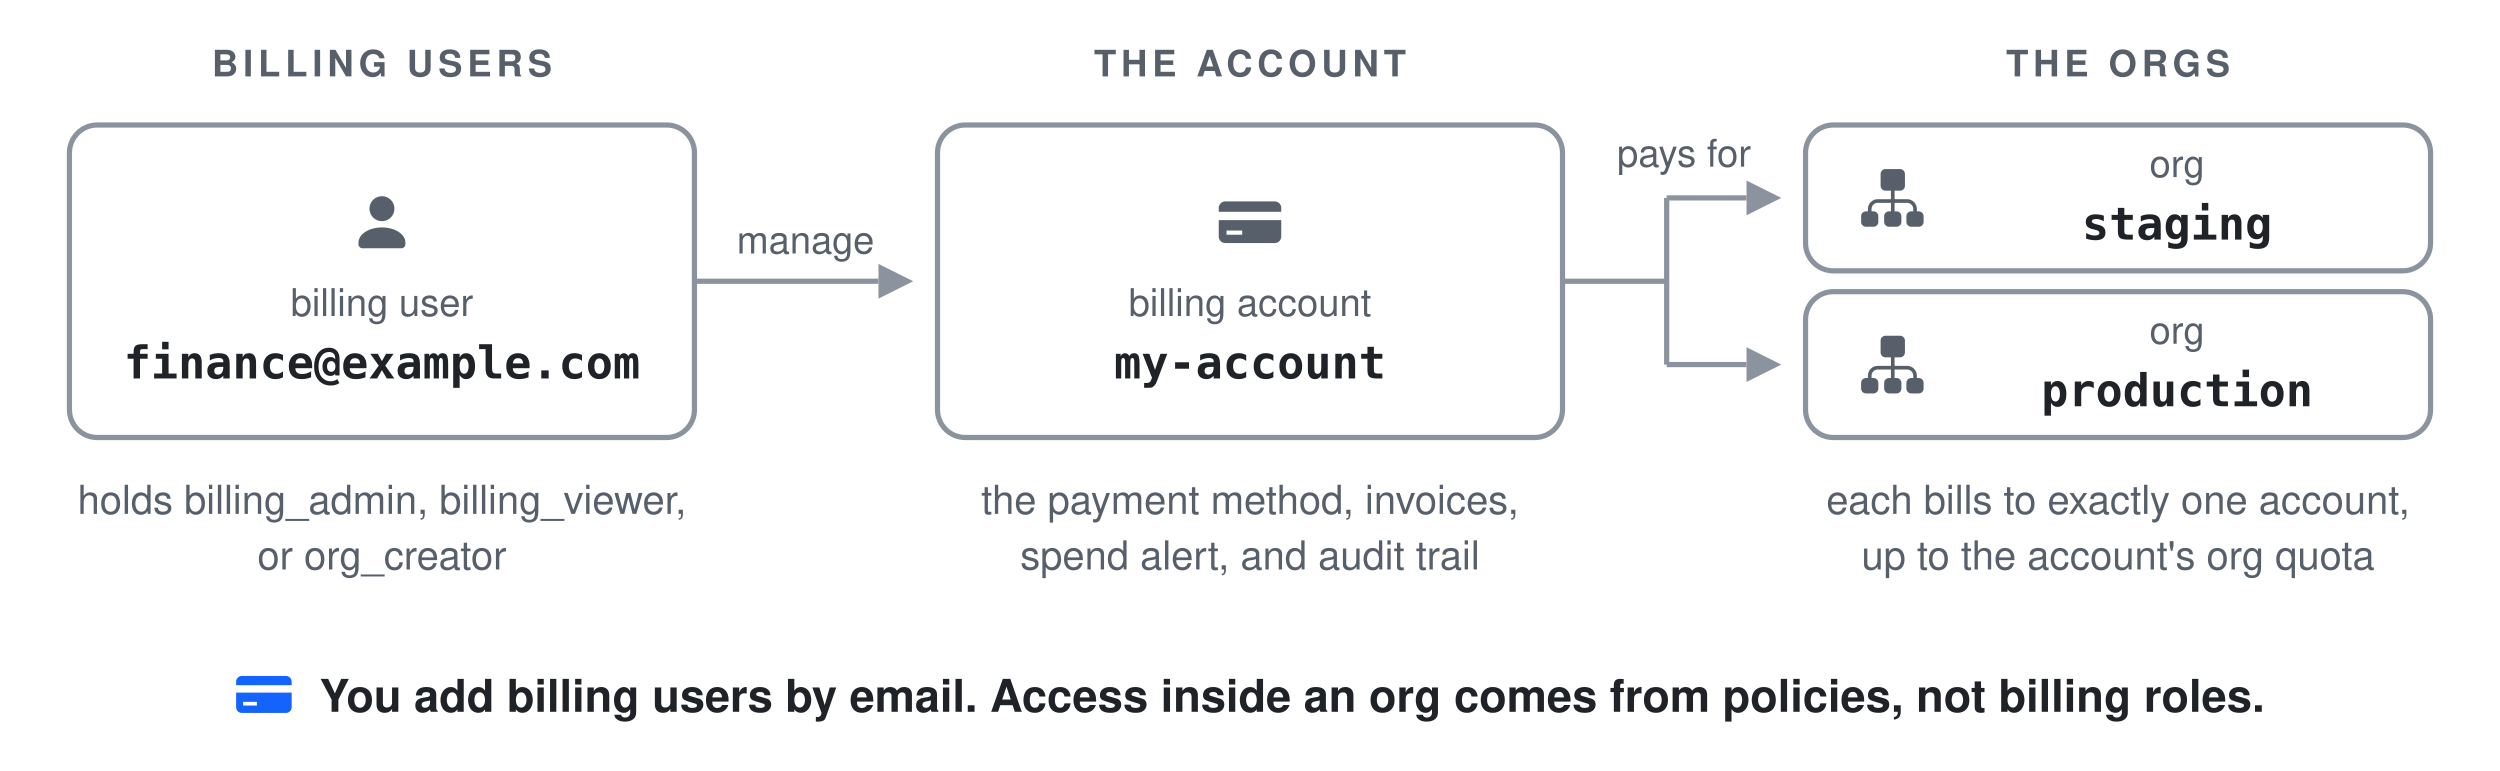
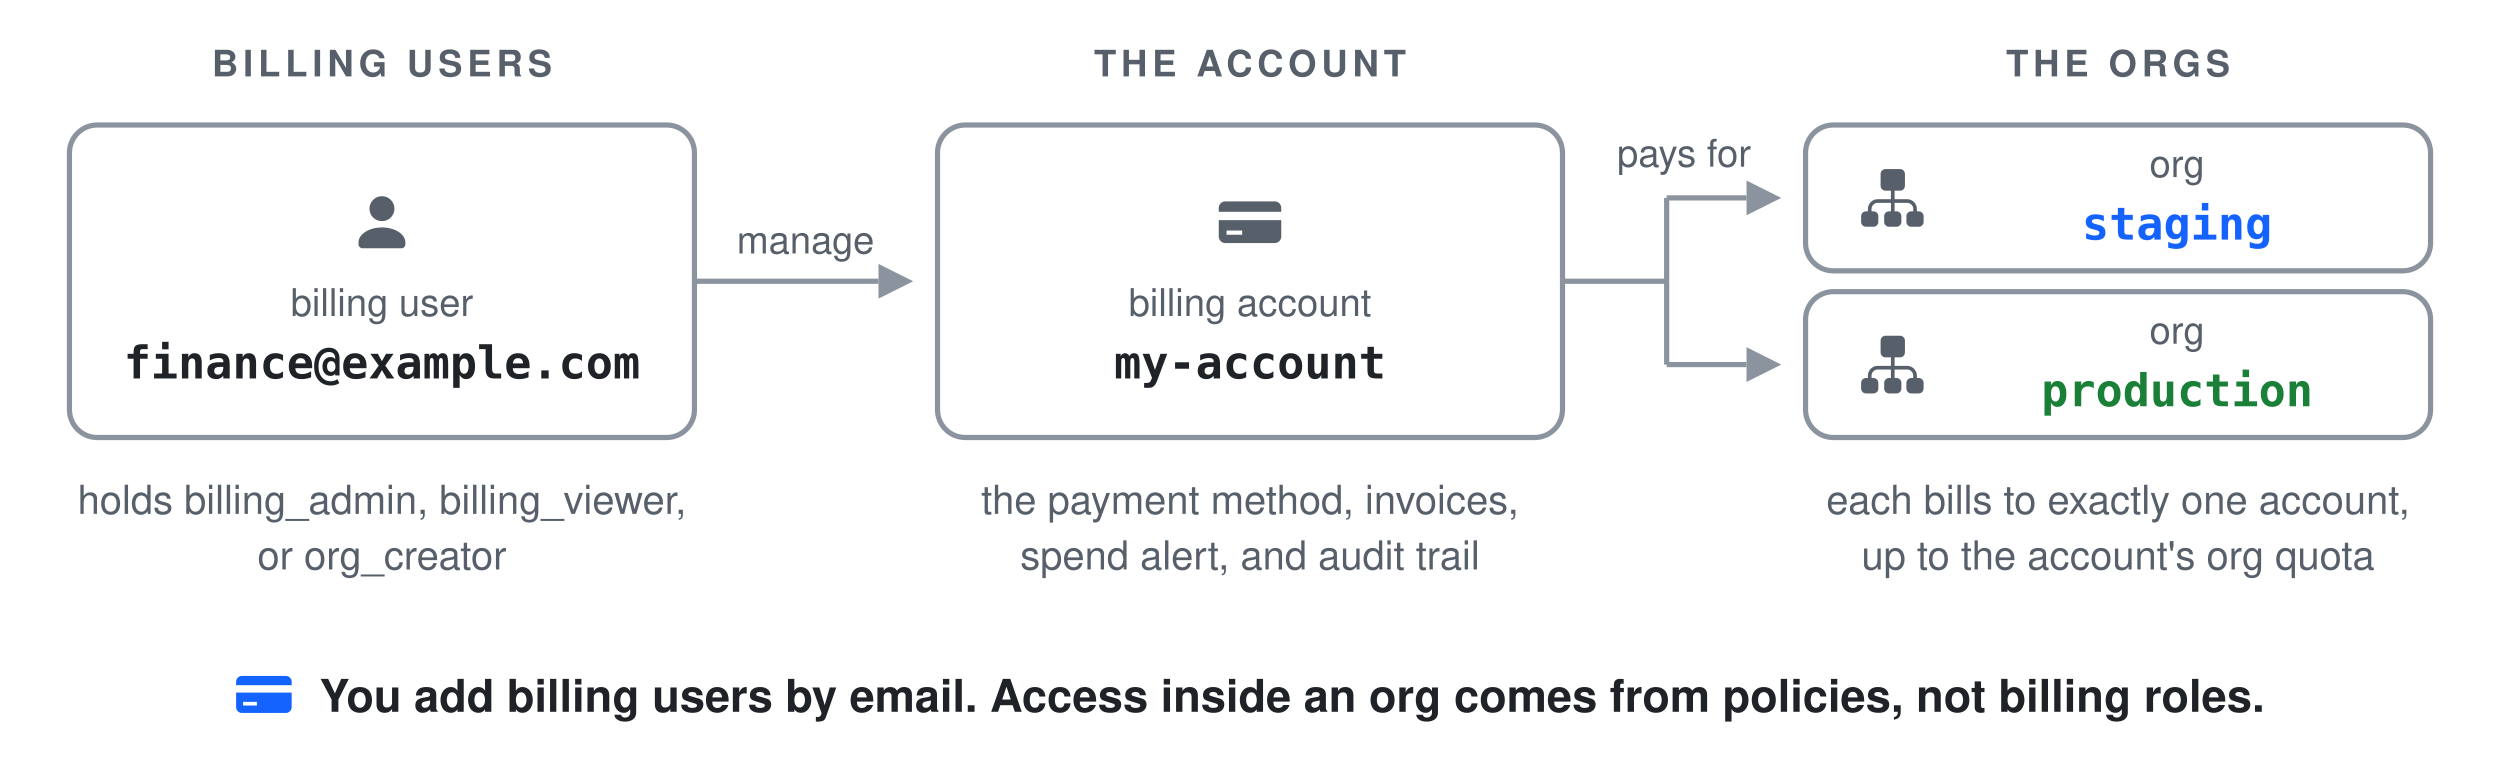
<svg xmlns="http://www.w3.org/2000/svg" viewBox="0 0 720 222" role="img" aria-label="Billing users manage the account, and the account pays for the orgs. A billing user, finance@example.com, holds billing_admin, billing_viewer, or org_creator. An arrow labeled manage points to the billing account, my-account, which holds the payment method, invoices, spend alert, and audit trail. Arrows labeled pays for fan out from the account to two orgs, staging and production. Each org bills to exactly one account, up to the account's org quota. You add billing users by email. Access inside an org comes from policies, not billing roles.">
  <style>
  .box{fill:none;stroke:#8b949e;stroke-width:1.5}
  .lbl{fill:#57606a;font:600 10.5px ui-sans-serif,-apple-system,"Segoe UI",Helvetica,Arial,sans-serif;letter-spacing:1.4px}
  .kind{fill:#57606a;font:400 11px ui-sans-serif,-apple-system,"Segoe UI",Helvetica,Arial,sans-serif}
  .val{fill:#1f2328;font:600 13px SFMono-Regular,Menlo,Consolas,monospace}
  .sub{fill:#57606a;font:400 11.5px ui-sans-serif,-apple-system,"Segoe UI",Helvetica,Arial,sans-serif}
  .sum{fill:#1f2328;font:600 13px ui-sans-serif,-apple-system,"Segoe UI",Helvetica,Arial,sans-serif}
  .line{stroke:#8b949e;stroke-width:1.5;fill:none}
  .head{fill:#8b949e}
  .ico{fill:#57606a}
  .icop{fill:#1563ff}
+   .valp{fill:#1563ff;font:600 13px SFMono-Regular,Menlo,Consolas,monospace}
+   .valg{fill:#1a7f37;font:600 13px SFMono-Regular,Menlo,Consolas,monospace}
  @media (prefers-color-scheme:dark){
    .box{stroke:#6e7681}
    .lbl,.kind,.sub{fill:#9198a1}
    .val,.sum{fill:#e6edf3}
    .line{stroke:#6e7681}
    .head{fill:#6e7681}
    .ico{fill:#9198a1}
    .icop{fill:#64a5ef}
+     .valp{fill:#64a5ef}
+     .valg{fill:#3fb950}
  }
</style>
  <text x="110" y="22" class="lbl" text-anchor="middle">BILLING USERS</text>
  <text x="360" y="22" class="lbl" text-anchor="middle">THE ACCOUNT</text>
  <text x="610" y="22" class="lbl" text-anchor="middle">THE ORGS</text>
  <rect x="20" y="36" width="180" height="90" rx="8" class="box" />
  <g class="ico" transform="translate(101,55) scale(0.75)">
    <path d="M12 11.6a4.8 4.8 0 1 0-4.8-4.8A4.806 4.806 0 0 0 12 11.6ZM12 14c-4.97 0-9 2.58-9 5.77v0.73A1.5 1.5 0 0 0 4.5 22h15a1.5 1.5 0 0 0 1.5-1.5v-0.73c0-3.19-4.03-5.77-9-5.77Z" />
  </g>
  <text x="110" y="91" class="kind" text-anchor="middle">billing user</text>
  <text x="110" y="109" class="val" text-anchor="middle">finance@example.com</text>
  <text x="232" y="73" class="kind" text-anchor="middle">manage</text>
  <path class="line" d="M200 81 H253" />
  <path class="head" d="M263 81 L253 76 L253 86 Z" />
  <rect x="270" y="36" width="180" height="90" rx="8" class="box" />
  <g class="ico" transform="translate(351,55) scale(0.75)">
    <path fill-rule="evenodd" d="M2.5 4h19A2.5 2.5 0 0 1 24 6.5v11a2.5 2.5 0 0 1-2.5 2.5h-19A2.5 2.5 0 0 1 0 17.5v-11A2.5 2.5 0 0 1 2.5 4ZM0 8h24v3.2H0ZM3 15.2h6v1.6H3Z" />
  </g>
  <text x="360" y="91" class="kind" text-anchor="middle">billing account</text>
  <text x="360" y="109" class="val" text-anchor="middle">my-account</text>
  <text x="485" y="48" class="kind" text-anchor="middle">pays for</text>
  <path class="line" d="M450 81 H480" />
  <path class="line" d="M480 57 V105" />
  <path class="line" d="M480 57 H503" />
  <path class="head" d="M513 57 L503 52 L503 62 Z" />
  <path class="line" d="M480 105 H503" />
  <path class="head" d="M513 105 L503 100 L503 110 Z" />
  <rect x="520" y="36" width="180" height="42" rx="8" class="box" />
  <g class="ico" transform="translate(536,48) scale(0.035156)">
    <path d="M472.019,365.888h-14.903v-18.818c0-44.556-36.249-80.803-80.804-80.803H274.35v-69.593h44.7c22.045,0,39.98-17.935,39.98-39.981V59.645c0-22.045-17.935-39.981-39.98-39.981H199.623c-22.045,0-39.98,17.935-39.98,39.981v97.047c0,22.045,17.935,39.981,39.98,39.981h44.7v69.593H136.354c-44.556,0-80.803,36.248-80.803,80.803v18.818h-15.57C17.935,365.888,0,383.823,0,405.869v46.486c0,22.045,17.935,39.98,39.981,39.98h61.166c22.045,0,39.98-17.935,39.98-39.98v-46.486c0-22.046-17.935-39.981-39.98-39.981H85.578v-18.818c0-27.997,22.778-50.775,50.775-50.775h107.969v69.593h-15.569c-22.046,0-39.981,17.935-39.981,39.981v46.486c0,22.045,17.935,39.98,39.981,39.98h61.166c22.045,0,39.98-17.935,39.98-39.98v-46.486c0-22.046-17.935-39.981-39.98-39.981H274.35v-69.593h101.963c27.998,0,50.776,22.778,50.776,50.775v18.818h-16.237c-22.045,0-39.98,17.935-39.98,39.981v46.486c0,22.045,17.935,39.98,39.98,39.98h61.166c22.046,0,39.981-17.935,39.981-39.98v-46.486C512,383.823,494.065,365.888,472.019,365.888z" />
  </g>
  <text x="627" y="51" class="kind" text-anchor="middle">org</text>
-   <text x="627" y="69" class="val" text-anchor="middle">staging</text>
+   <text x="627" y="69" class="valp" text-anchor="middle">staging</text>
  <rect x="520" y="84" width="180" height="42" rx="8" class="box" />
  <g class="ico" transform="translate(536,96) scale(0.035156)">
    <path d="M472.019,365.888h-14.903v-18.818c0-44.556-36.249-80.803-80.804-80.803H274.35v-69.593h44.7c22.045,0,39.98-17.935,39.98-39.981V59.645c0-22.045-17.935-39.981-39.98-39.981H199.623c-22.045,0-39.98,17.935-39.98,39.981v97.047c0,22.045,17.935,39.981,39.98,39.981h44.7v69.593H136.354c-44.556,0-80.803,36.248-80.803,80.803v18.818h-15.57C17.935,365.888,0,383.823,0,405.869v46.486c0,22.045,17.935,39.98,39.981,39.98h61.166c22.045,0,39.98-17.935,39.98-39.98v-46.486c0-22.046-17.935-39.981-39.98-39.981H85.578v-18.818c0-27.997,22.778-50.775,50.775-50.775h107.969v69.593h-15.569c-22.046,0-39.981,17.935-39.981,39.981v46.486c0,22.045,17.935,39.98,39.981,39.98h61.166c22.045,0,39.98-17.935,39.98-39.98v-46.486c0-22.046-17.935-39.981-39.98-39.981H274.35v-69.593h101.963c27.998,0,50.776,22.778,50.776,50.775v18.818h-16.237c-22.045,0-39.98,17.935-39.98,39.981v46.486c0,22.045,17.935,39.98,39.98,39.98h61.166c22.046,0,39.981-17.935,39.981-39.98v-46.486C512,383.823,494.065,365.888,472.019,365.888z" />
  </g>
  <text x="627" y="99" class="kind" text-anchor="middle">org</text>
-   <text x="627" y="117" class="val" text-anchor="middle">production</text>
+   <text x="627" y="117" class="valg" text-anchor="middle">production</text>
  <text x="110" y="148" class="sub" text-anchor="middle">holds billing_admin, billing_viewer,</text>
  <text x="110" y="164" class="sub" text-anchor="middle">or org_creator</text>
  <text x="360" y="148" class="sub" text-anchor="middle">the payment method, invoices,</text>
  <text x="360" y="164" class="sub" text-anchor="middle">spend alert, and audit trail</text>
  <text x="610" y="148" class="sub" text-anchor="middle">each bills to exactly one account,</text>
  <text x="610" y="164" class="sub" text-anchor="middle">up to the account's org quota</text>
  <g class="icop" transform="translate(68,192) scale(0.6666667)">
    <path fill-rule="evenodd" d="M2.5 4h19A2.5 2.5 0 0 1 24 6.5v11a2.5 2.5 0 0 1-2.5 2.5h-19A2.5 2.5 0 0 1 0 17.5v-11A2.5 2.5 0 0 1 2.5 4ZM0 8h24v3.2H0ZM3 15.2h6v1.6H3Z" />
  </g>
  <text id="sum" x="92" y="205" class="sum">You add billing users by email. Access inside an org comes from policies, not billing roles.</text>
</svg>
